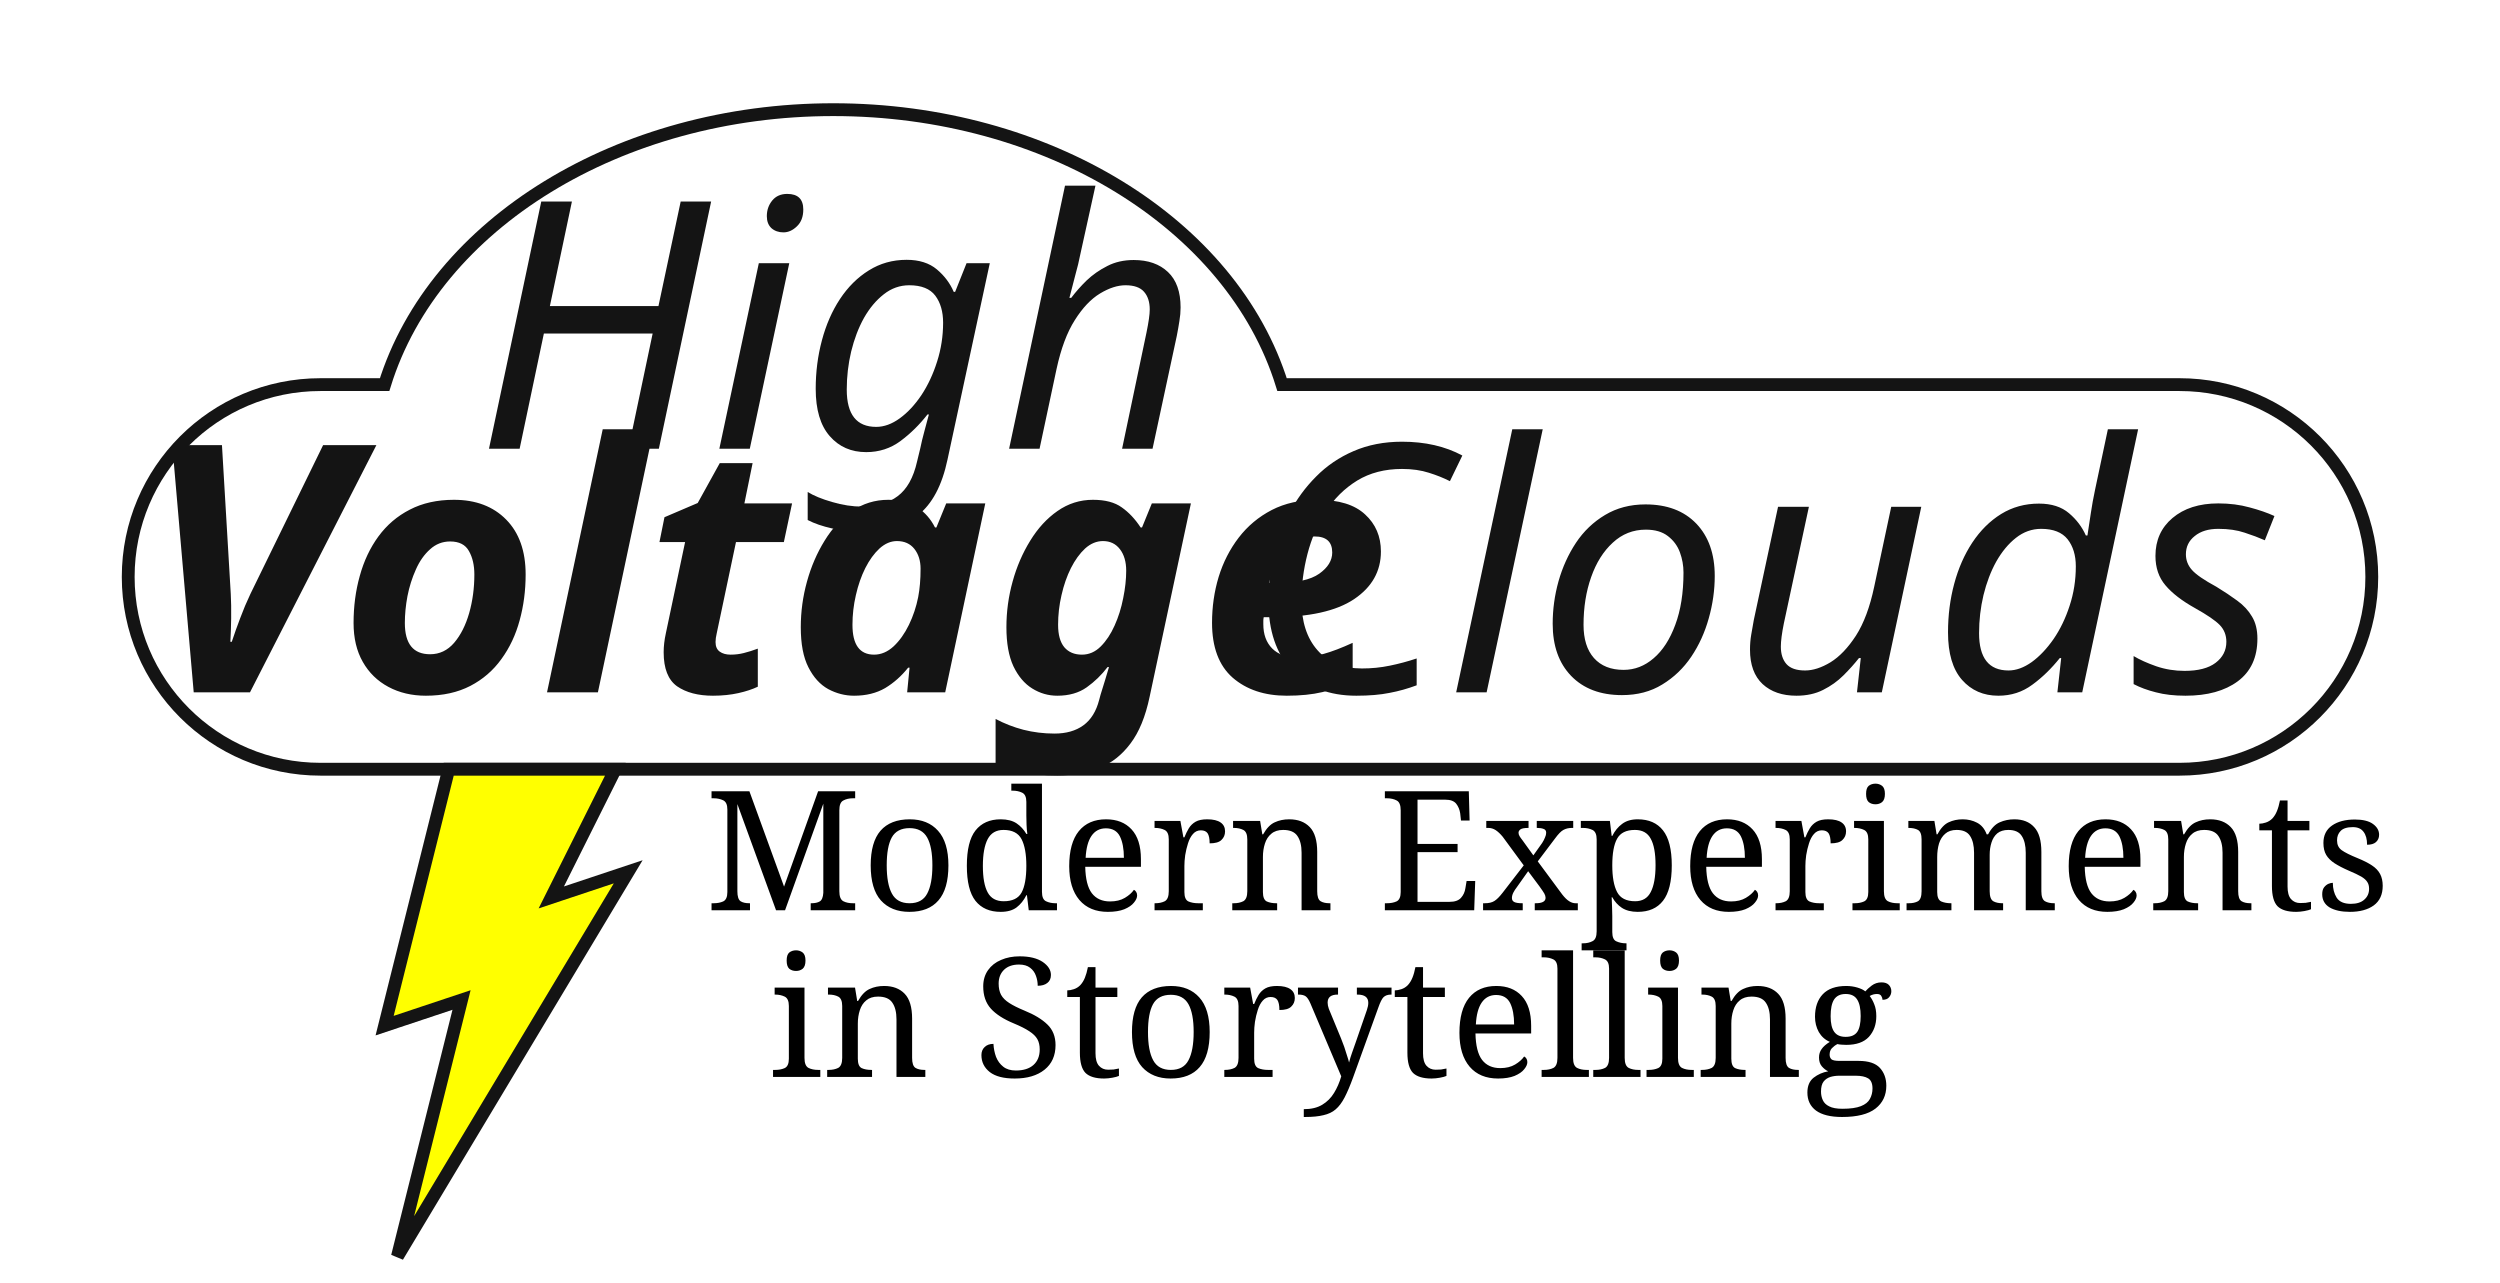
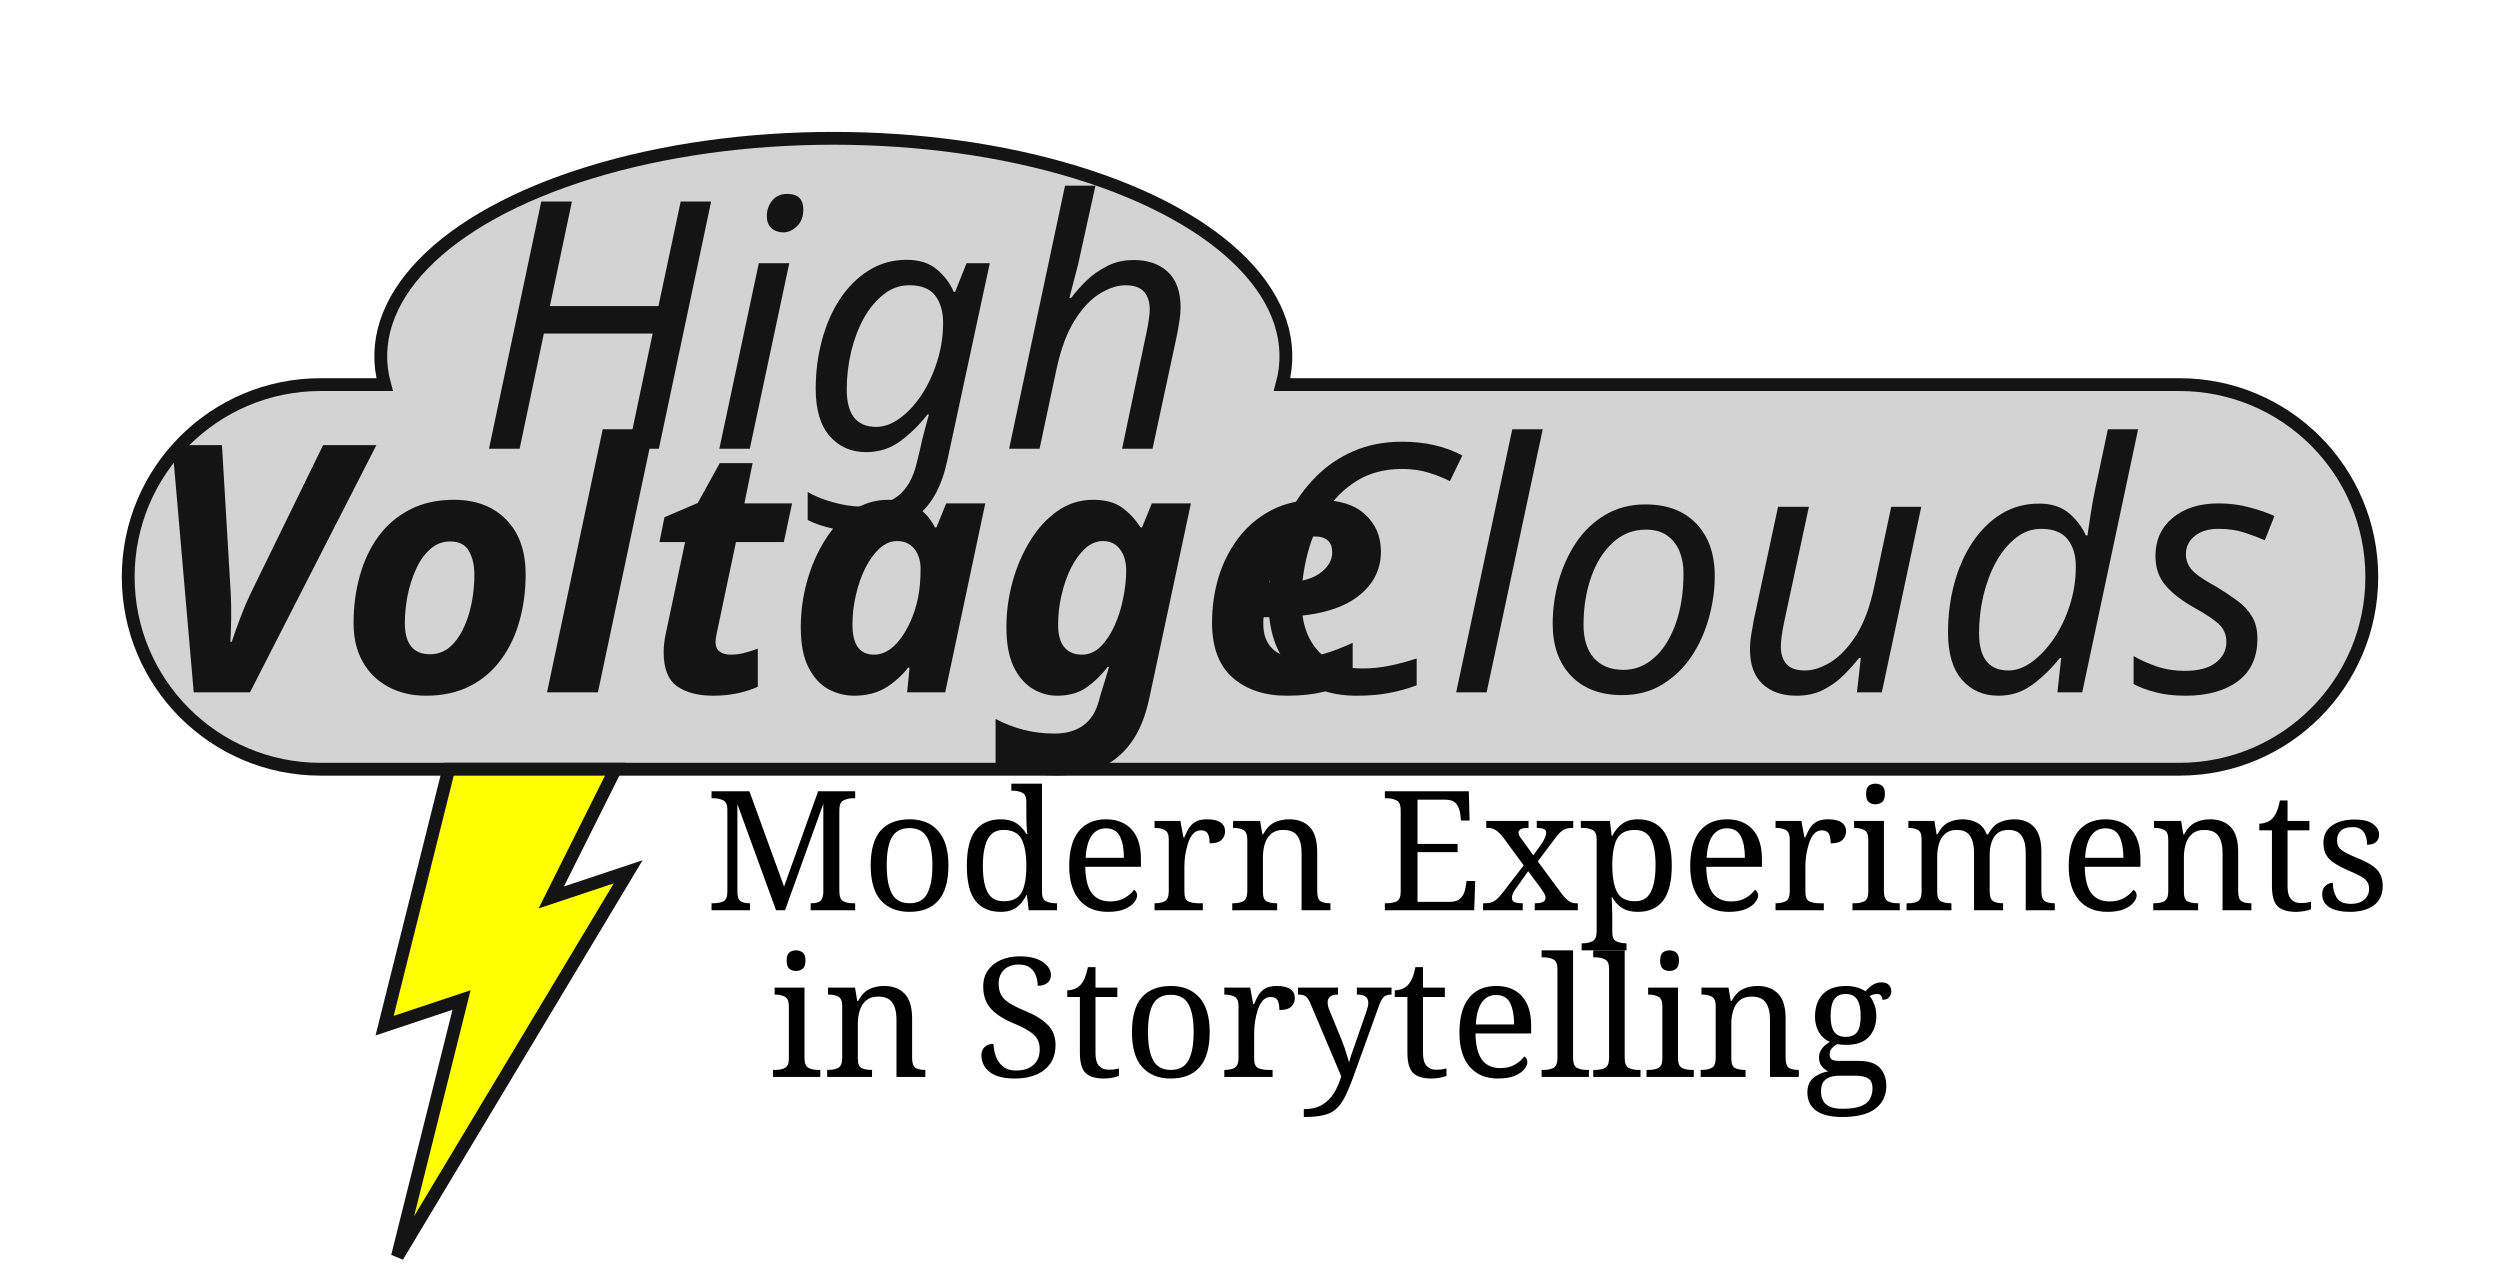
<svg xmlns="http://www.w3.org/2000/svg" viewBox="0 0 195 100">
  <style>
    .common { 
      text-anchor: left; 
      fill: rgb(20,20,20); 
      font-size: 27px;
      font-family: sans-serif;
      font-variant-caps: small-caps;
    }
    .high-clouds {
      font-style: italic;
    }
    .voltage  {
      font-style: italic;
      font-weight: bold;
    }
    .mes {
      font-size: 13px;
      font-family: serif;
      text-anchor: start;
    }
    .cloud {
      stroke:rgb(20,20,20);
-       fill:none;
+       fill:lightgray;
    }
    .lightning {
      stroke:rgb(20,20,20);
      fill:yellow;
    }
  </style>
-   <path class="cloud" d="     M 170 60     A 10 10 0 0 0 170 30     L 100 30     A 36 28 0 0 0 30 30     L 25 30     A 10 10 0 0 0 25 60     Z" />
+   <path class="cloud" d="     M 170 60     A 15 15 0 0 0 170 30     L 100 30     A 35.3 17 0 1 0 30 30     L 25 30     A 15 15 0 0 0 25 60     Z" />
  <text x="37" y="35" textLength="50" class="common high-clouds">
    High
  </text>
  <text x="11" y="54" textLength="86" class="common voltage">
    Voltage
  </text>
  <text x="97" y="54" textLength="83" class="common high-clouds">
    Clouds
  </text>
  <path class="lightning" d="     M 35 60     l -5 20     l 6 -2     l -5 20     l 18 -30     l -6  2     l 5 -10     Z" />
  <text x="55" y="71" class="mes">
    Modern Experiments
  </text>
  <text x="60" y="84" class="mes">
    in Storytelling
  </text>
</svg>
